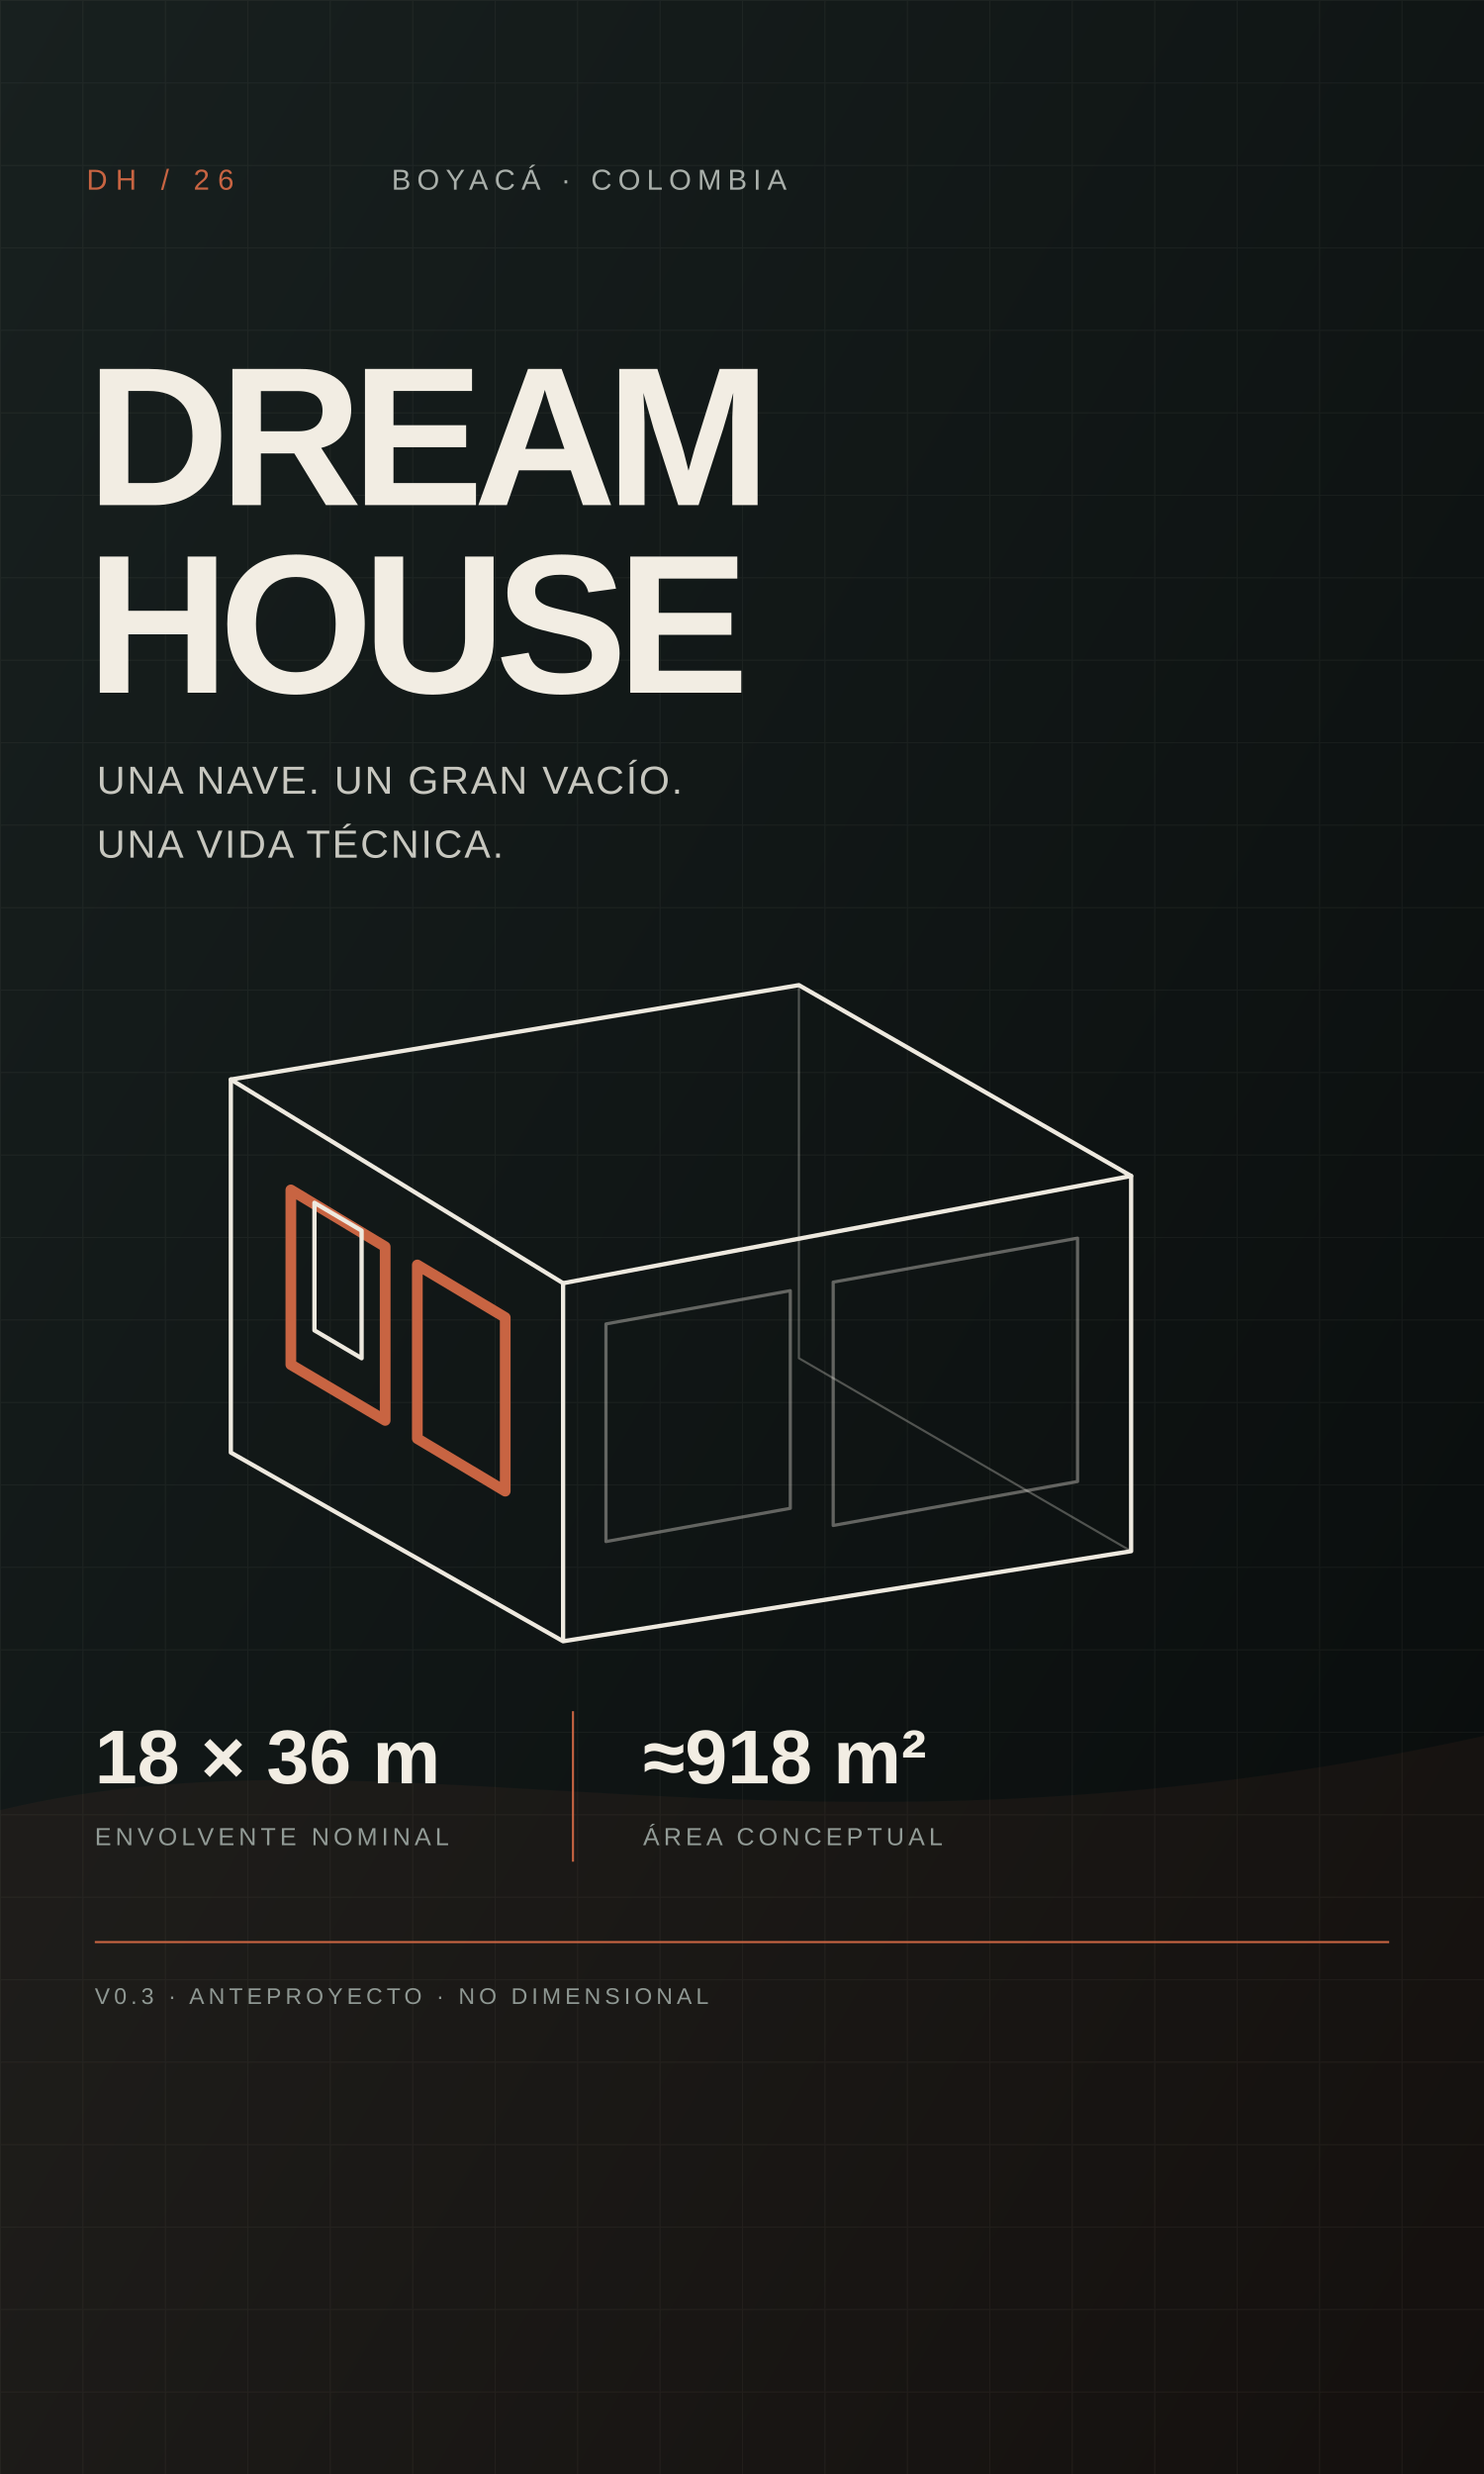
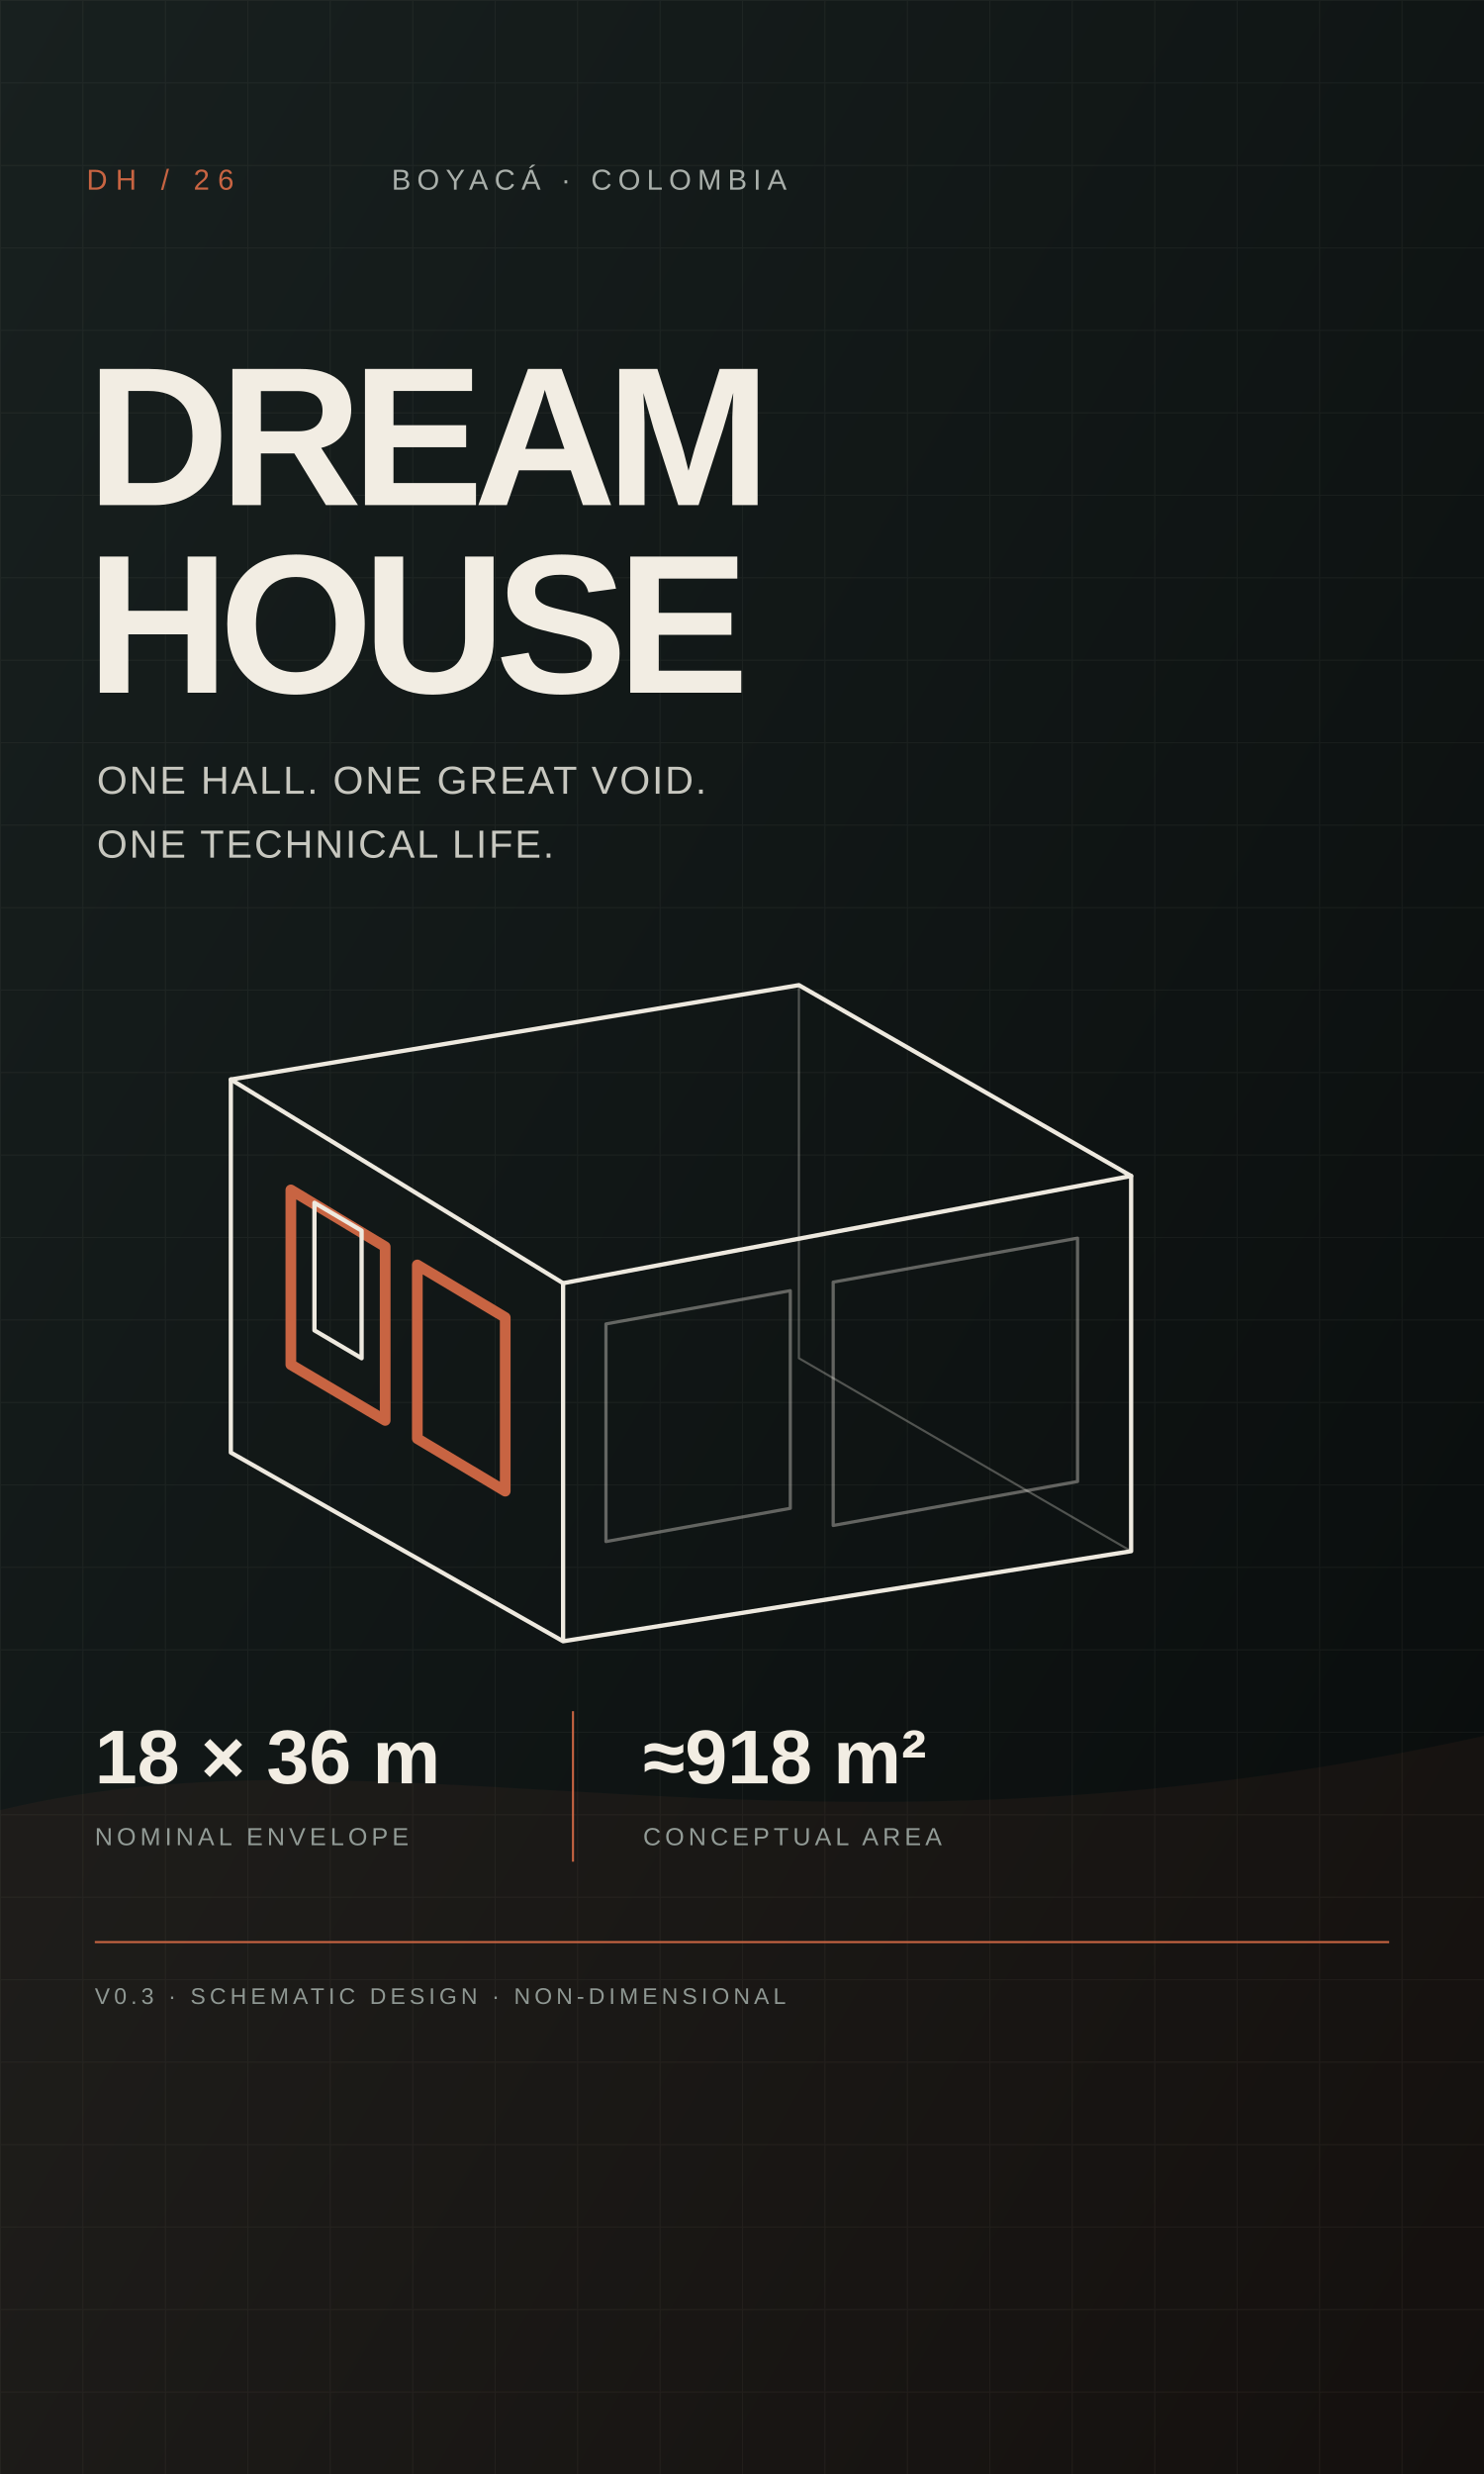
<svg xmlns="http://www.w3.org/2000/svg" width="720" height="1200" viewBox="0 0 720 1200" role="img" aria-labelledby="title desc">
  <defs>
    <pattern id="grid" width="40" height="40" patternUnits="userSpaceOnUse">
      <path d="M40 0H0V40" fill="none" stroke="#d8d2c7" stroke-opacity=".055" />
    </pattern>
    <linearGradient id="fade" x1="0" y1="0" x2="1" y2="1">
      <stop offset="0" stop-color="#18201f" />
      <stop offset="1" stop-color="#080b0b" />
    </linearGradient>
  </defs>
  <rect width="720" height="1200" fill="url(#fade)" />
  <rect width="720" height="1200" fill="url(#grid)" />
  <path d="M0 878C192 832 384 916 720 842V1200H0Z" fill="#c86442" opacity=".065" />
  <g font-family="Arial, Helvetica, sans-serif" fill="#f2ede3">
    <text x="42" y="92" font-size="14" letter-spacing="4" fill="#c86442">DH / 26</text>
    <text x="190" y="92" font-size="14" letter-spacing="3" fill="#a9afaa">BOYACÁ · COLOMBIA</text>
    <text x="42" y="245" font-size="96" font-weight="700" letter-spacing="-5">DREAM</text>
    <text x="42" y="336" font-size="96" font-weight="700" letter-spacing="-5">HOUSE</text>
-     <text x="47" y="385" font-size="19" letter-spacing="1" fill="#c7c7bf">UNA NAVE. UN GRAN VACÍO.</text>
-     <text x="47" y="416" font-size="19" letter-spacing="1" fill="#c7c7bf">UNA VIDA TÉCNICA.</text>
+     <text x="47" y="385" font-size="19" letter-spacing="1" fill="#c7c7bf">ONE HALL. ONE GREAT VOID.</text>
+     <text x="47" y="416" font-size="19" letter-spacing="1" fill="#c7c7bf">ONE TECHNICAL LIFE.</text>
  </g>
  <g transform="translate(-18 300) scale(.52)" fill="none" stroke-linejoin="round" stroke-linecap="round">
    <path d="M250 430L780 342L1090 520L560 620Z" stroke="#eee9df" stroke-width="4" />
    <path d="M250 430V778L560 954V620M1090 520V870L560 954" stroke="#eee9df" stroke-width="4" />
    <path d="M250 430L560 620V954M780 342V690L1090 870" stroke="#eee9df" stroke-opacity=".3" stroke-width="2" />
    <path d="M306 533L394 586V748L306 696ZM424 603L506 652V814L424 765Z" stroke="#c86442" stroke-width="10" />
    <path d="M328 545L372 571V690L328 664Z" stroke="#eee9df" stroke-width="4" />
    <path d="M600 658L772 627V830L600 861ZM812 619L1040 578V805L812 846Z" stroke="#eee9df" stroke-opacity=".38" stroke-width="3" />
  </g>
  <g font-family="Arial, Helvetica, sans-serif" fill="#f2ede3" transform="translate(46 865)">
    <text y="0" font-size="37" font-weight="700">18 × 36 m</text>
-     <text y="30" font-size="12" letter-spacing="2" fill="#929b96">ENVOLVENTE NOMINAL</text>
+     <text y="30" font-size="12" letter-spacing="2" fill="#929b96">NOMINAL ENVELOPE</text>
    <line x1="232" y1="-35" x2="232" y2="38" stroke="#c86442" />
    <text x="266" y="0" font-size="37" font-weight="700">≈918 m²</text>
-     <text x="266" y="30" font-size="12" letter-spacing="2" fill="#929b96">ÁREA CONCEPTUAL</text>
+     <text x="266" y="30" font-size="12" letter-spacing="2" fill="#929b96">CONCEPTUAL AREA</text>
  </g>
  <path d="M46 942H674" stroke="#c86442" />
-   <text x="46" y="972" font-family="Arial, Helvetica, sans-serif" font-size="11" letter-spacing="2" fill="#8f9893">V0.3 · ANTEPROYECTO · NO DIMENSIONAL</text>
+   <text x="46" y="972" font-family="Arial, Helvetica, sans-serif" font-size="11" letter-spacing="2" fill="#8f9893">V0.3 · SCHEMATIC DESIGN · NON-DIMENSIONAL</text>
</svg>
